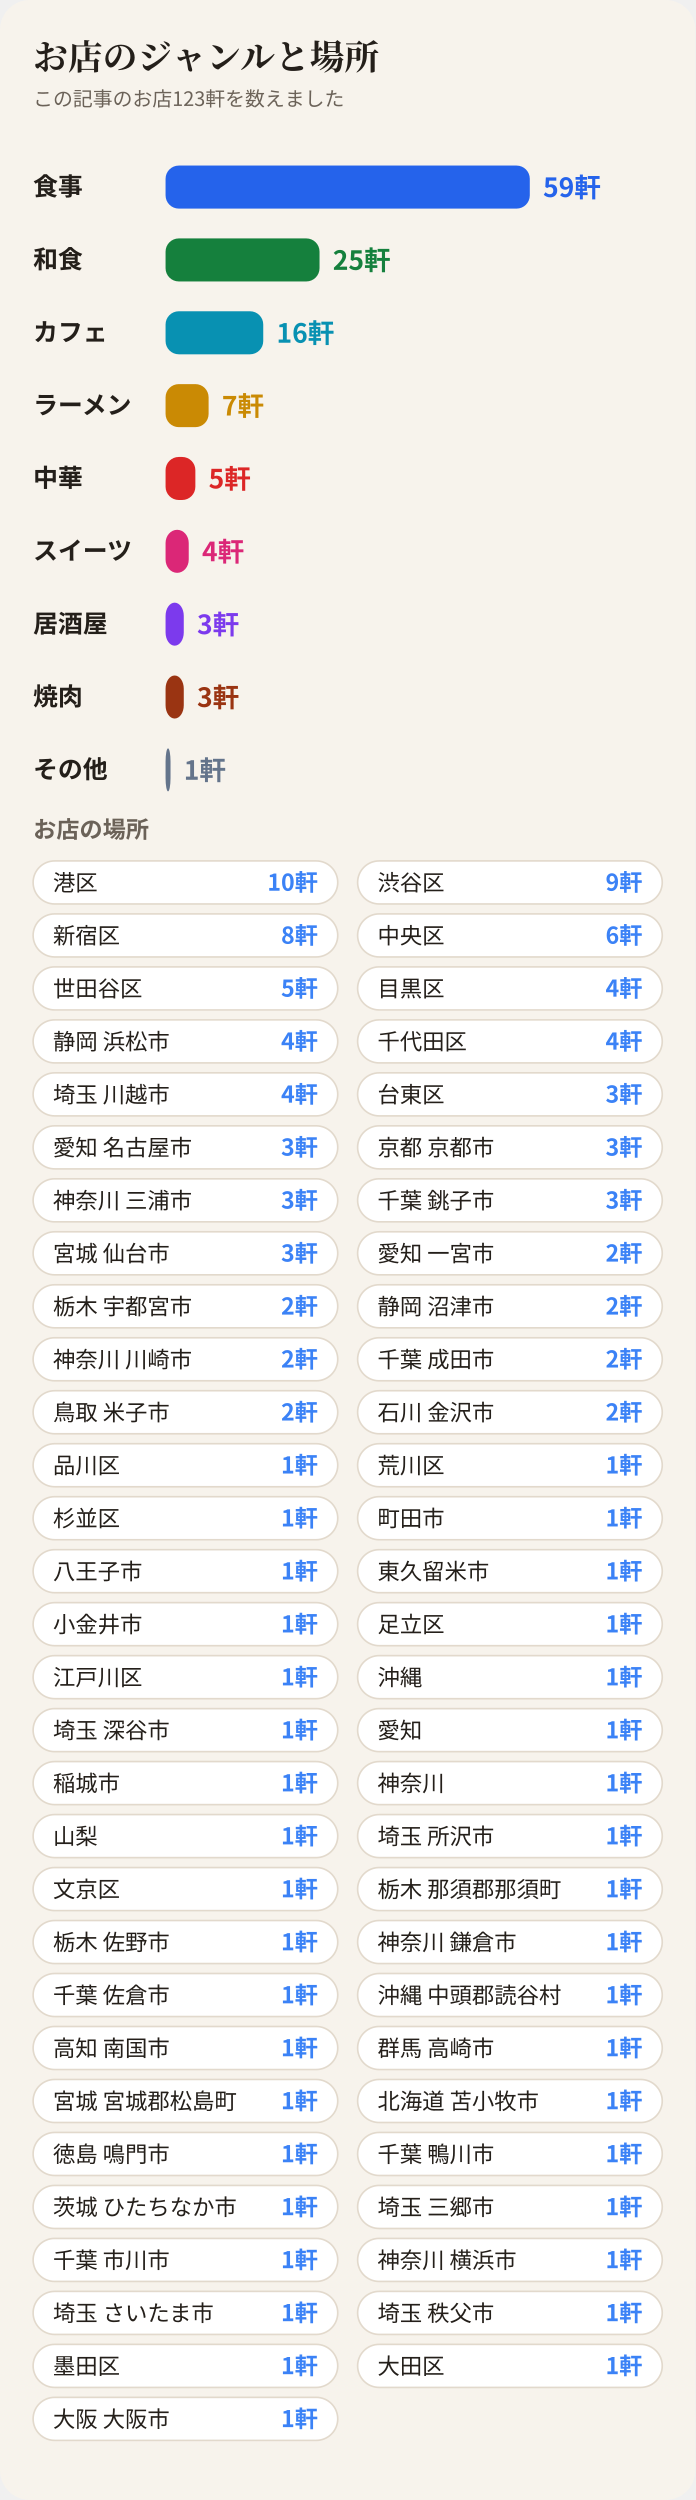
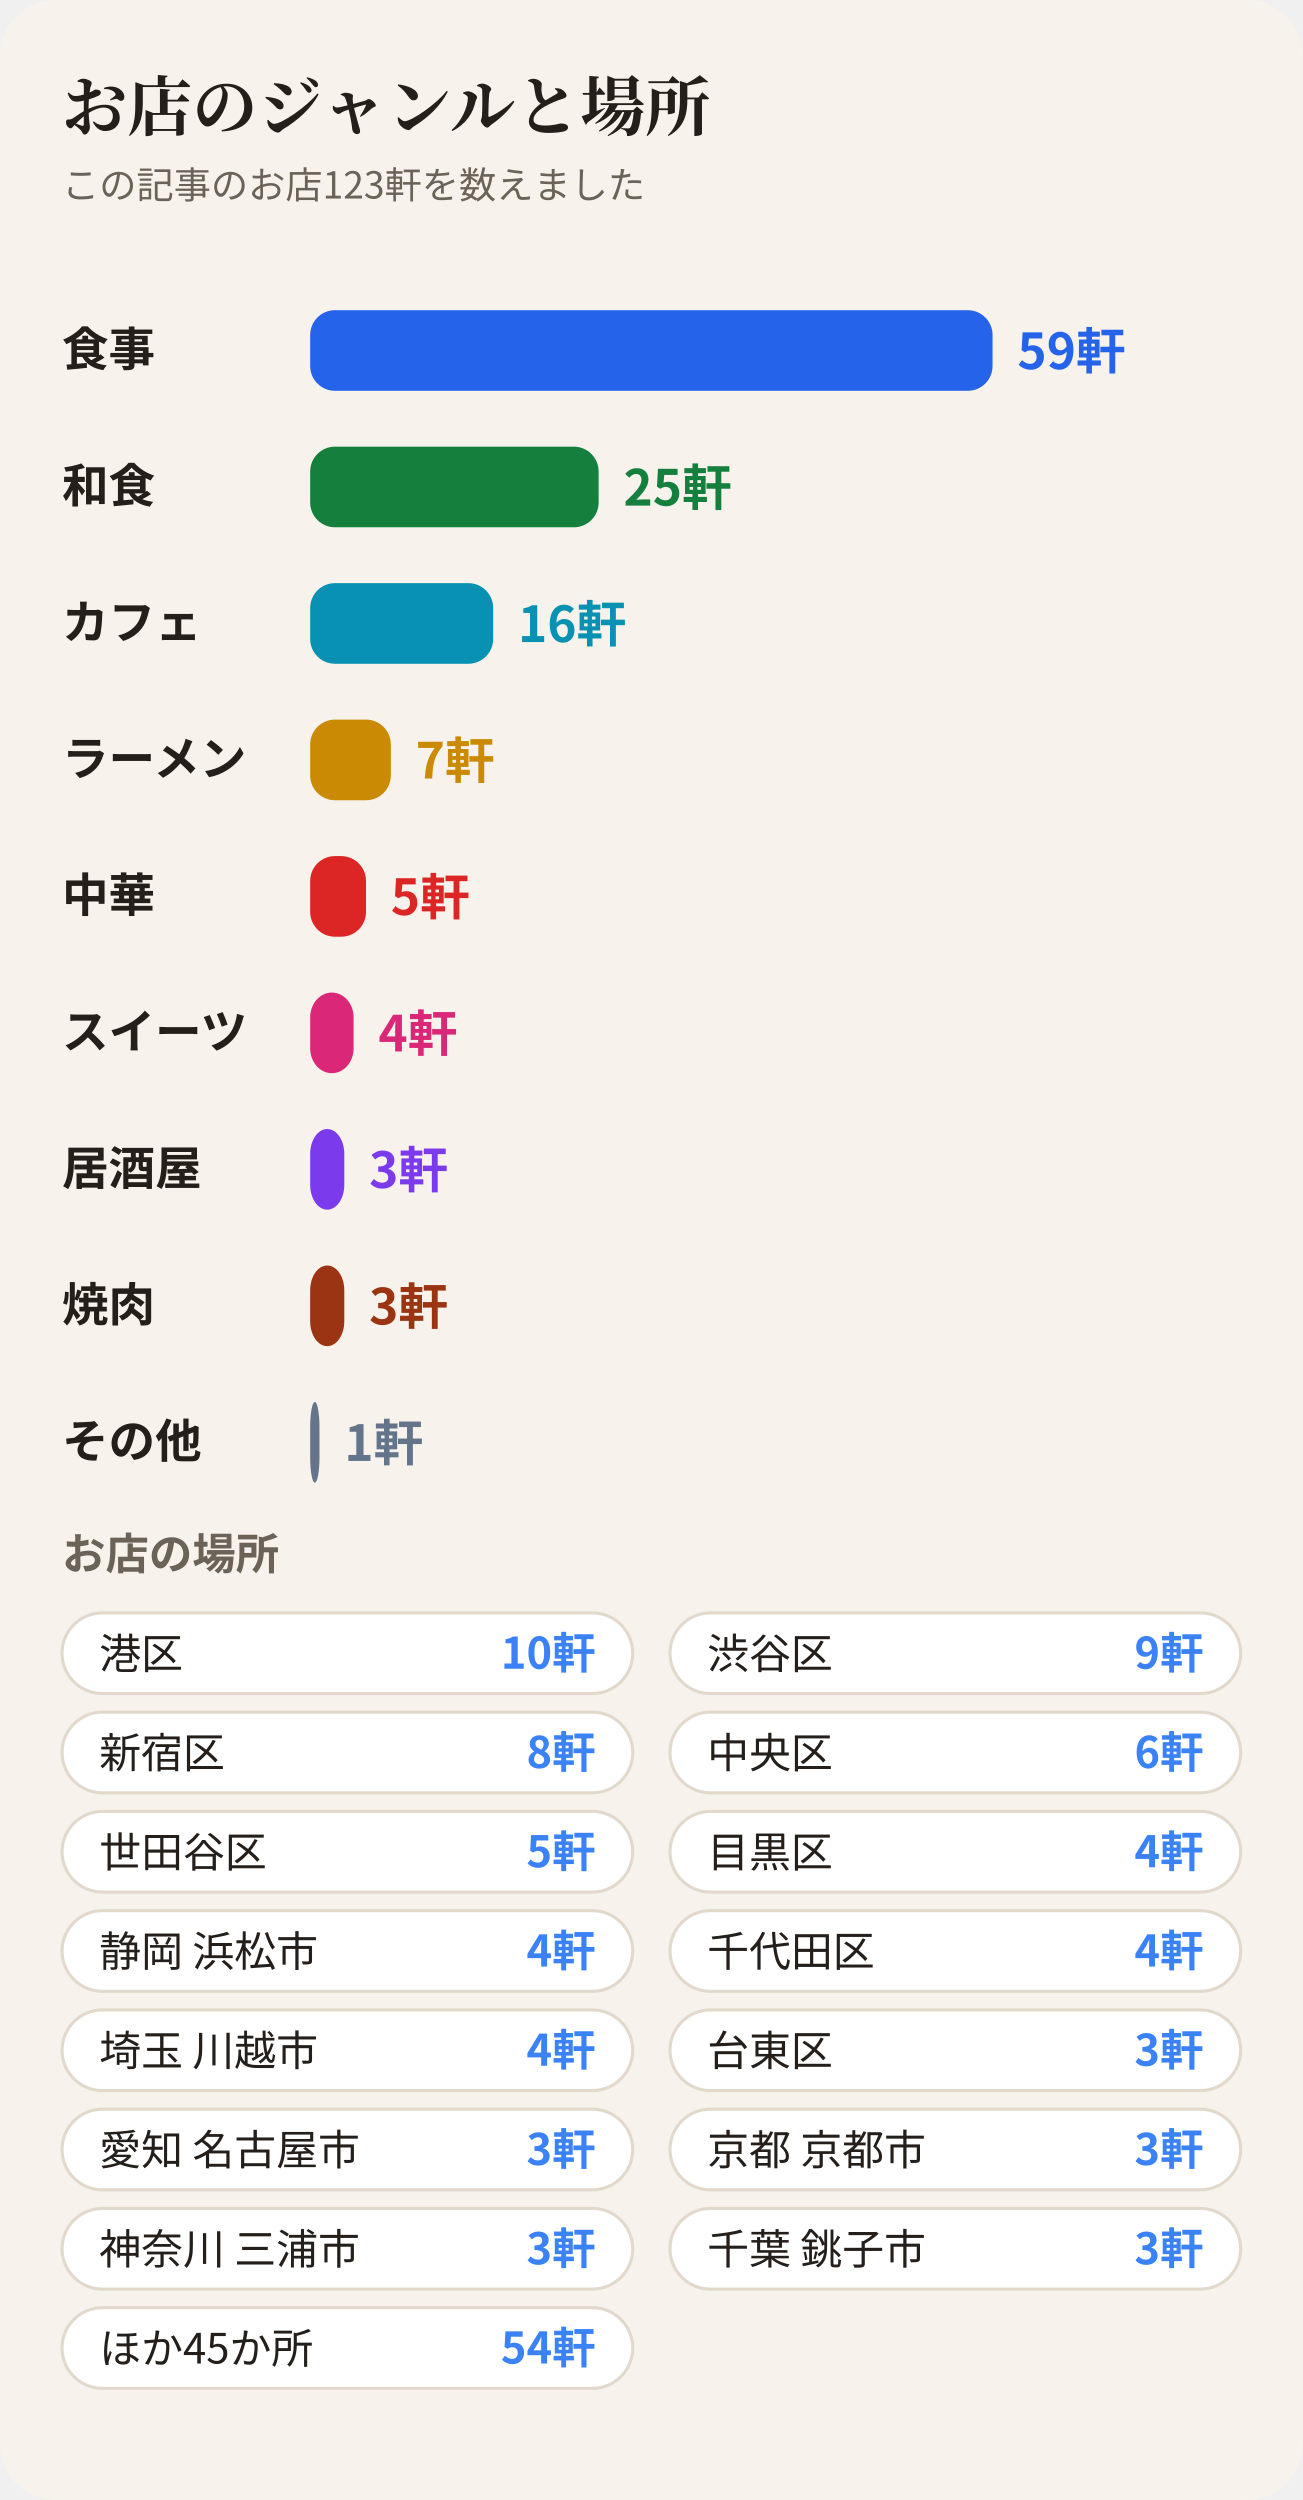
- <svg xmlns="http://www.w3.org/2000/svg" viewBox="0 0 420 1510" width="420" height="1510" font-family="'Hiragino Sans','Noto Sans CJK JP','Noto Sans JP',sans-serif">
-   <rect width="420" height="1510" rx="18" fill="#F7F3EC" />
+ <svg xmlns="http://www.w3.org/2000/svg" viewBox="0 0 420 806" width="420" height="806" font-family="'Hiragino Sans','Noto Sans CJK JP','Noto Sans JP',sans-serif">
+   <rect width="420" height="806" rx="18" fill="#F7F3EC" />
  <text x="20" y="42" font-size="21" font-weight="800" fill="#241F1A" font-family="'Hiragino Mincho ProN','Noto Serif CJK JP','Noto Serif JP',serif">お店のジャンルと場所</text>
  <text x="20" y="64" font-size="12" fill="#6B6258">この記事のお店123軒を数えました</text>
  <text x="20" y="118" font-size="15" font-weight="700" fill="#241F1A">食事</text>
  <rect x="100" y="100" width="220" height="26" rx="8" fill="#2563eb" />
  <text x="328" y="119" font-size="16" font-weight="800" fill="#2563eb">59軒</text>
  <text x="20" y="162" font-size="15" font-weight="700" fill="#241F1A">和食</text>
  <rect x="100" y="144" width="93" height="26" rx="8" fill="#15803d" />
  <text x="201" y="163" font-size="16" font-weight="800" fill="#15803d">25軒</text>
  <text x="20" y="206" font-size="15" font-weight="700" fill="#241F1A">カフェ</text>
  <rect x="100" y="188" width="59" height="26" rx="8" fill="#0891b2" />
  <text x="167" y="207" font-size="16" font-weight="800" fill="#0891b2">16軒</text>
  <text x="20" y="250" font-size="15" font-weight="700" fill="#241F1A">ラーメン</text>
  <rect x="100" y="232" width="26" height="26" rx="8" fill="#ca8a04" />
  <text x="134" y="251" font-size="16" font-weight="800" fill="#ca8a04">7軒</text>
  <text x="20" y="294" font-size="15" font-weight="700" fill="#241F1A">中華</text>
  <rect x="100" y="276" width="18" height="26" rx="8" fill="#dc2626" />
  <text x="126" y="295" font-size="16" font-weight="800" fill="#dc2626">5軒</text>
  <text x="20" y="338" font-size="15" font-weight="700" fill="#241F1A">スイーツ</text>
  <rect x="100" y="320" width="14" height="26" rx="8" fill="#db2777" />
  <text x="122" y="339" font-size="16" font-weight="800" fill="#db2777">4軒</text>
  <text x="20" y="382" font-size="15" font-weight="700" fill="#241F1A">居酒屋</text>
  <rect x="100" y="364" width="11" height="26" rx="8" fill="#7c3aed" />
  <text x="119" y="383" font-size="16" font-weight="800" fill="#7c3aed">3軒</text>
  <text x="20" y="426" font-size="15" font-weight="700" fill="#241F1A">焼肉</text>
  <rect x="100" y="408" width="11" height="26" rx="8" fill="#9a3412" />
  <text x="119" y="427" font-size="16" font-weight="800" fill="#9a3412">3軒</text>
  <text x="20" y="470" font-size="15" font-weight="700" fill="#241F1A">その他</text>
  <rect x="100" y="452" width="3" height="26" rx="8" fill="#64748b" />
  <text x="111" y="471" font-size="16" font-weight="800" fill="#64748b">1軒</text>
  <text x="20" y="506" font-size="14" font-weight="700" fill="#6B6258">お店の場所</text>
  <rect x="20" y="520" width="184" height="26" rx="13" fill="#fff" stroke="#E2D9CC" />
  <text x="32" y="538" font-size="13.5" fill="#241F1A">港区</text>
  <text x="192" y="538" font-size="14" font-weight="800" text-anchor="end" fill="#3b82f6">10軒</text>
  <rect x="216" y="520" width="184" height="26" rx="13" fill="#fff" stroke="#E2D9CC" />
  <text x="228" y="538" font-size="13.5" fill="#241F1A">渋谷区</text>
  <text x="388" y="538" font-size="14" font-weight="800" text-anchor="end" fill="#3b82f6">9軒</text>
  <rect x="20" y="552" width="184" height="26" rx="13" fill="#fff" stroke="#E2D9CC" />
  <text x="32" y="570" font-size="13.5" fill="#241F1A">新宿区</text>
  <text x="192" y="570" font-size="14" font-weight="800" text-anchor="end" fill="#3b82f6">8軒</text>
  <rect x="216" y="552" width="184" height="26" rx="13" fill="#fff" stroke="#E2D9CC" />
  <text x="228" y="570" font-size="13.5" fill="#241F1A">中央区</text>
  <text x="388" y="570" font-size="14" font-weight="800" text-anchor="end" fill="#3b82f6">6軒</text>
  <rect x="20" y="584" width="184" height="26" rx="13" fill="#fff" stroke="#E2D9CC" />
  <text x="32" y="602" font-size="13.5" fill="#241F1A">世田谷区</text>
  <text x="192" y="602" font-size="14" font-weight="800" text-anchor="end" fill="#3b82f6">5軒</text>
  <rect x="216" y="584" width="184" height="26" rx="13" fill="#fff" stroke="#E2D9CC" />
  <text x="228" y="602" font-size="13.5" fill="#241F1A">目黒区</text>
  <text x="388" y="602" font-size="14" font-weight="800" text-anchor="end" fill="#3b82f6">4軒</text>
  <rect x="20" y="616" width="184" height="26" rx="13" fill="#fff" stroke="#E2D9CC" />
  <text x="32" y="634" font-size="13.5" fill="#241F1A">静岡 浜松市</text>
  <text x="192" y="634" font-size="14" font-weight="800" text-anchor="end" fill="#3b82f6">4軒</text>
  <rect x="216" y="616" width="184" height="26" rx="13" fill="#fff" stroke="#E2D9CC" />
  <text x="228" y="634" font-size="13.5" fill="#241F1A">千代田区</text>
  <text x="388" y="634" font-size="14" font-weight="800" text-anchor="end" fill="#3b82f6">4軒</text>
  <rect x="20" y="648" width="184" height="26" rx="13" fill="#fff" stroke="#E2D9CC" />
  <text x="32" y="666" font-size="13.5" fill="#241F1A">埼玉 川越市</text>
  <text x="192" y="666" font-size="14" font-weight="800" text-anchor="end" fill="#3b82f6">4軒</text>
  <rect x="216" y="648" width="184" height="26" rx="13" fill="#fff" stroke="#E2D9CC" />
  <text x="228" y="666" font-size="13.5" fill="#241F1A">台東区</text>
  <text x="388" y="666" font-size="14" font-weight="800" text-anchor="end" fill="#3b82f6">3軒</text>
  <rect x="20" y="680" width="184" height="26" rx="13" fill="#fff" stroke="#E2D9CC" />
  <text x="32" y="698" font-size="13.5" fill="#241F1A">愛知 名古屋市</text>
  <text x="192" y="698" font-size="14" font-weight="800" text-anchor="end" fill="#3b82f6">3軒</text>
  <rect x="216" y="680" width="184" height="26" rx="13" fill="#fff" stroke="#E2D9CC" />
  <text x="228" y="698" font-size="13.5" fill="#241F1A">京都 京都市</text>
  <text x="388" y="698" font-size="14" font-weight="800" text-anchor="end" fill="#3b82f6">3軒</text>
  <rect x="20" y="712" width="184" height="26" rx="13" fill="#fff" stroke="#E2D9CC" />
  <text x="32" y="730" font-size="13.5" fill="#241F1A">神奈川 三浦市</text>
  <text x="192" y="730" font-size="14" font-weight="800" text-anchor="end" fill="#3b82f6">3軒</text>
  <rect x="216" y="712" width="184" height="26" rx="13" fill="#fff" stroke="#E2D9CC" />
  <text x="228" y="730" font-size="13.5" fill="#241F1A">千葉 銚子市</text>
  <text x="388" y="730" font-size="14" font-weight="800" text-anchor="end" fill="#3b82f6">3軒</text>
  <rect x="20" y="744" width="184" height="26" rx="13" fill="#fff" stroke="#E2D9CC" />
-   <text x="32" y="762" font-size="13.5" fill="#241F1A">宮城 仙台市</text>
-   <text x="192" y="762" font-size="14" font-weight="800" text-anchor="end" fill="#3b82f6">3軒</text>
-   <rect x="216" y="744" width="184" height="26" rx="13" fill="#fff" stroke="#E2D9CC" />
-   <text x="228" y="762" font-size="13.5" fill="#241F1A">愛知 一宮市</text>
-   <text x="388" y="762" font-size="14" font-weight="800" text-anchor="end" fill="#3b82f6">2軒</text>
-   <rect x="20" y="776" width="184" height="26" rx="13" fill="#fff" stroke="#E2D9CC" />
-   <text x="32" y="794" font-size="13.5" fill="#241F1A">栃木 宇都宮市</text>
-   <text x="192" y="794" font-size="14" font-weight="800" text-anchor="end" fill="#3b82f6">2軒</text>
-   <rect x="216" y="776" width="184" height="26" rx="13" fill="#fff" stroke="#E2D9CC" />
-   <text x="228" y="794" font-size="13.5" fill="#241F1A">静岡 沼津市</text>
-   <text x="388" y="794" font-size="14" font-weight="800" text-anchor="end" fill="#3b82f6">2軒</text>
-   <rect x="20" y="808" width="184" height="26" rx="13" fill="#fff" stroke="#E2D9CC" />
-   <text x="32" y="826" font-size="13.5" fill="#241F1A">神奈川 川崎市</text>
-   <text x="192" y="826" font-size="14" font-weight="800" text-anchor="end" fill="#3b82f6">2軒</text>
-   <rect x="216" y="808" width="184" height="26" rx="13" fill="#fff" stroke="#E2D9CC" />
-   <text x="228" y="826" font-size="13.5" fill="#241F1A">千葉 成田市</text>
-   <text x="388" y="826" font-size="14" font-weight="800" text-anchor="end" fill="#3b82f6">2軒</text>
-   <rect x="20" y="840" width="184" height="26" rx="13" fill="#fff" stroke="#E2D9CC" />
-   <text x="32" y="858" font-size="13.5" fill="#241F1A">鳥取 米子市</text>
-   <text x="192" y="858" font-size="14" font-weight="800" text-anchor="end" fill="#3b82f6">2軒</text>
-   <rect x="216" y="840" width="184" height="26" rx="13" fill="#fff" stroke="#E2D9CC" />
-   <text x="228" y="858" font-size="13.5" fill="#241F1A">石川 金沢市</text>
-   <text x="388" y="858" font-size="14" font-weight="800" text-anchor="end" fill="#3b82f6">2軒</text>
-   <rect x="20" y="872" width="184" height="26" rx="13" fill="#fff" stroke="#E2D9CC" />
-   <text x="32" y="890" font-size="13.5" fill="#241F1A">品川区</text>
-   <text x="192" y="890" font-size="14" font-weight="800" text-anchor="end" fill="#3b82f6">1軒</text>
-   <rect x="216" y="872" width="184" height="26" rx="13" fill="#fff" stroke="#E2D9CC" />
-   <text x="228" y="890" font-size="13.5" fill="#241F1A">荒川区</text>
-   <text x="388" y="890" font-size="14" font-weight="800" text-anchor="end" fill="#3b82f6">1軒</text>
-   <rect x="20" y="904" width="184" height="26" rx="13" fill="#fff" stroke="#E2D9CC" />
-   <text x="32" y="922" font-size="13.5" fill="#241F1A">杉並区</text>
-   <text x="192" y="922" font-size="14" font-weight="800" text-anchor="end" fill="#3b82f6">1軒</text>
-   <rect x="216" y="904" width="184" height="26" rx="13" fill="#fff" stroke="#E2D9CC" />
-   <text x="228" y="922" font-size="13.5" fill="#241F1A">町田市</text>
-   <text x="388" y="922" font-size="14" font-weight="800" text-anchor="end" fill="#3b82f6">1軒</text>
-   <rect x="20" y="936" width="184" height="26" rx="13" fill="#fff" stroke="#E2D9CC" />
-   <text x="32" y="954" font-size="13.5" fill="#241F1A">八王子市</text>
-   <text x="192" y="954" font-size="14" font-weight="800" text-anchor="end" fill="#3b82f6">1軒</text>
-   <rect x="216" y="936" width="184" height="26" rx="13" fill="#fff" stroke="#E2D9CC" />
-   <text x="228" y="954" font-size="13.5" fill="#241F1A">東久留米市</text>
-   <text x="388" y="954" font-size="14" font-weight="800" text-anchor="end" fill="#3b82f6">1軒</text>
-   <rect x="20" y="968" width="184" height="26" rx="13" fill="#fff" stroke="#E2D9CC" />
-   <text x="32" y="986" font-size="13.5" fill="#241F1A">小金井市</text>
-   <text x="192" y="986" font-size="14" font-weight="800" text-anchor="end" fill="#3b82f6">1軒</text>
-   <rect x="216" y="968" width="184" height="26" rx="13" fill="#fff" stroke="#E2D9CC" />
-   <text x="228" y="986" font-size="13.5" fill="#241F1A">足立区</text>
-   <text x="388" y="986" font-size="14" font-weight="800" text-anchor="end" fill="#3b82f6">1軒</text>
-   <rect x="20" y="1000" width="184" height="26" rx="13" fill="#fff" stroke="#E2D9CC" />
-   <text x="32" y="1018" font-size="13.5" fill="#241F1A">江戸川区</text>
-   <text x="192" y="1018" font-size="14" font-weight="800" text-anchor="end" fill="#3b82f6">1軒</text>
-   <rect x="216" y="1000" width="184" height="26" rx="13" fill="#fff" stroke="#E2D9CC" />
-   <text x="228" y="1018" font-size="13.5" fill="#241F1A">沖縄</text>
-   <text x="388" y="1018" font-size="14" font-weight="800" text-anchor="end" fill="#3b82f6">1軒</text>
-   <rect x="20" y="1032" width="184" height="26" rx="13" fill="#fff" stroke="#E2D9CC" />
-   <text x="32" y="1050" font-size="13.5" fill="#241F1A">埼玉 深谷市</text>
-   <text x="192" y="1050" font-size="14" font-weight="800" text-anchor="end" fill="#3b82f6">1軒</text>
-   <rect x="216" y="1032" width="184" height="26" rx="13" fill="#fff" stroke="#E2D9CC" />
-   <text x="228" y="1050" font-size="13.5" fill="#241F1A">愛知</text>
-   <text x="388" y="1050" font-size="14" font-weight="800" text-anchor="end" fill="#3b82f6">1軒</text>
-   <rect x="20" y="1064" width="184" height="26" rx="13" fill="#fff" stroke="#E2D9CC" />
-   <text x="32" y="1082" font-size="13.5" fill="#241F1A">稲城市</text>
-   <text x="192" y="1082" font-size="14" font-weight="800" text-anchor="end" fill="#3b82f6">1軒</text>
-   <rect x="216" y="1064" width="184" height="26" rx="13" fill="#fff" stroke="#E2D9CC" />
-   <text x="228" y="1082" font-size="13.5" fill="#241F1A">神奈川</text>
-   <text x="388" y="1082" font-size="14" font-weight="800" text-anchor="end" fill="#3b82f6">1軒</text>
-   <rect x="20" y="1096" width="184" height="26" rx="13" fill="#fff" stroke="#E2D9CC" />
-   <text x="32" y="1114" font-size="13.5" fill="#241F1A">山梨</text>
-   <text x="192" y="1114" font-size="14" font-weight="800" text-anchor="end" fill="#3b82f6">1軒</text>
-   <rect x="216" y="1096" width="184" height="26" rx="13" fill="#fff" stroke="#E2D9CC" />
-   <text x="228" y="1114" font-size="13.5" fill="#241F1A">埼玉 所沢市</text>
-   <text x="388" y="1114" font-size="14" font-weight="800" text-anchor="end" fill="#3b82f6">1軒</text>
-   <rect x="20" y="1128" width="184" height="26" rx="13" fill="#fff" stroke="#E2D9CC" />
-   <text x="32" y="1146" font-size="13.5" fill="#241F1A">文京区</text>
-   <text x="192" y="1146" font-size="14" font-weight="800" text-anchor="end" fill="#3b82f6">1軒</text>
-   <rect x="216" y="1128" width="184" height="26" rx="13" fill="#fff" stroke="#E2D9CC" />
-   <text x="228" y="1146" font-size="13.5" fill="#241F1A">栃木 那須郡那須町</text>
-   <text x="388" y="1146" font-size="14" font-weight="800" text-anchor="end" fill="#3b82f6">1軒</text>
-   <rect x="20" y="1160" width="184" height="26" rx="13" fill="#fff" stroke="#E2D9CC" />
-   <text x="32" y="1178" font-size="13.5" fill="#241F1A">栃木 佐野市</text>
-   <text x="192" y="1178" font-size="14" font-weight="800" text-anchor="end" fill="#3b82f6">1軒</text>
-   <rect x="216" y="1160" width="184" height="26" rx="13" fill="#fff" stroke="#E2D9CC" />
-   <text x="228" y="1178" font-size="13.5" fill="#241F1A">神奈川 鎌倉市</text>
-   <text x="388" y="1178" font-size="14" font-weight="800" text-anchor="end" fill="#3b82f6">1軒</text>
-   <rect x="20" y="1192" width="184" height="26" rx="13" fill="#fff" stroke="#E2D9CC" />
-   <text x="32" y="1210" font-size="13.5" fill="#241F1A">千葉 佐倉市</text>
-   <text x="192" y="1210" font-size="14" font-weight="800" text-anchor="end" fill="#3b82f6">1軒</text>
-   <rect x="216" y="1192" width="184" height="26" rx="13" fill="#fff" stroke="#E2D9CC" />
-   <text x="228" y="1210" font-size="13.5" fill="#241F1A">沖縄 中頭郡読谷村</text>
-   <text x="388" y="1210" font-size="14" font-weight="800" text-anchor="end" fill="#3b82f6">1軒</text>
-   <rect x="20" y="1224" width="184" height="26" rx="13" fill="#fff" stroke="#E2D9CC" />
-   <text x="32" y="1242" font-size="13.5" fill="#241F1A">高知 南国市</text>
-   <text x="192" y="1242" font-size="14" font-weight="800" text-anchor="end" fill="#3b82f6">1軒</text>
-   <rect x="216" y="1224" width="184" height="26" rx="13" fill="#fff" stroke="#E2D9CC" />
-   <text x="228" y="1242" font-size="13.5" fill="#241F1A">群馬 高崎市</text>
-   <text x="388" y="1242" font-size="14" font-weight="800" text-anchor="end" fill="#3b82f6">1軒</text>
-   <rect x="20" y="1256" width="184" height="26" rx="13" fill="#fff" stroke="#E2D9CC" />
-   <text x="32" y="1274" font-size="13.5" fill="#241F1A">宮城 宮城郡松島町</text>
-   <text x="192" y="1274" font-size="14" font-weight="800" text-anchor="end" fill="#3b82f6">1軒</text>
-   <rect x="216" y="1256" width="184" height="26" rx="13" fill="#fff" stroke="#E2D9CC" />
-   <text x="228" y="1274" font-size="13.5" fill="#241F1A">北海道 苫小牧市</text>
-   <text x="388" y="1274" font-size="14" font-weight="800" text-anchor="end" fill="#3b82f6">1軒</text>
-   <rect x="20" y="1288" width="184" height="26" rx="13" fill="#fff" stroke="#E2D9CC" />
-   <text x="32" y="1306" font-size="13.5" fill="#241F1A">徳島 鳴門市</text>
-   <text x="192" y="1306" font-size="14" font-weight="800" text-anchor="end" fill="#3b82f6">1軒</text>
-   <rect x="216" y="1288" width="184" height="26" rx="13" fill="#fff" stroke="#E2D9CC" />
-   <text x="228" y="1306" font-size="13.5" fill="#241F1A">千葉 鴨川市</text>
-   <text x="388" y="1306" font-size="14" font-weight="800" text-anchor="end" fill="#3b82f6">1軒</text>
-   <rect x="20" y="1320" width="184" height="26" rx="13" fill="#fff" stroke="#E2D9CC" />
-   <text x="32" y="1338" font-size="13.5" fill="#241F1A">茨城 ひたちなか市</text>
-   <text x="192" y="1338" font-size="14" font-weight="800" text-anchor="end" fill="#3b82f6">1軒</text>
-   <rect x="216" y="1320" width="184" height="26" rx="13" fill="#fff" stroke="#E2D9CC" />
-   <text x="228" y="1338" font-size="13.5" fill="#241F1A">埼玉 三郷市</text>
-   <text x="388" y="1338" font-size="14" font-weight="800" text-anchor="end" fill="#3b82f6">1軒</text>
-   <rect x="20" y="1352" width="184" height="26" rx="13" fill="#fff" stroke="#E2D9CC" />
-   <text x="32" y="1370" font-size="13.5" fill="#241F1A">千葉 市川市</text>
-   <text x="192" y="1370" font-size="14" font-weight="800" text-anchor="end" fill="#3b82f6">1軒</text>
-   <rect x="216" y="1352" width="184" height="26" rx="13" fill="#fff" stroke="#E2D9CC" />
-   <text x="228" y="1370" font-size="13.5" fill="#241F1A">神奈川 横浜市</text>
-   <text x="388" y="1370" font-size="14" font-weight="800" text-anchor="end" fill="#3b82f6">1軒</text>
-   <rect x="20" y="1384" width="184" height="26" rx="13" fill="#fff" stroke="#E2D9CC" />
-   <text x="32" y="1402" font-size="13.5" fill="#241F1A">埼玉 さいたま市</text>
-   <text x="192" y="1402" font-size="14" font-weight="800" text-anchor="end" fill="#3b82f6">1軒</text>
-   <rect x="216" y="1384" width="184" height="26" rx="13" fill="#fff" stroke="#E2D9CC" />
-   <text x="228" y="1402" font-size="13.5" fill="#241F1A">埼玉 秩父市</text>
-   <text x="388" y="1402" font-size="14" font-weight="800" text-anchor="end" fill="#3b82f6">1軒</text>
-   <rect x="20" y="1416" width="184" height="26" rx="13" fill="#fff" stroke="#E2D9CC" />
-   <text x="32" y="1434" font-size="13.5" fill="#241F1A">墨田区</text>
-   <text x="192" y="1434" font-size="14" font-weight="800" text-anchor="end" fill="#3b82f6">1軒</text>
-   <rect x="216" y="1416" width="184" height="26" rx="13" fill="#fff" stroke="#E2D9CC" />
-   <text x="228" y="1434" font-size="13.5" fill="#241F1A">大田区</text>
-   <text x="388" y="1434" font-size="14" font-weight="800" text-anchor="end" fill="#3b82f6">1軒</text>
-   <rect x="20" y="1448" width="184" height="26" rx="13" fill="#fff" stroke="#E2D9CC" />
-   <text x="32" y="1466" font-size="13.5" fill="#241F1A">大阪 大阪市</text>
-   <text x="192" y="1466" font-size="14" font-weight="800" text-anchor="end" fill="#3b82f6">1軒</text>
+   <text x="32" y="762" font-size="13.5" fill="#241F1A">ほか45か所</text>
+   <text x="192" y="762" font-size="14" font-weight="800" text-anchor="end" fill="#3b82f6">54軒</text>
</svg>
